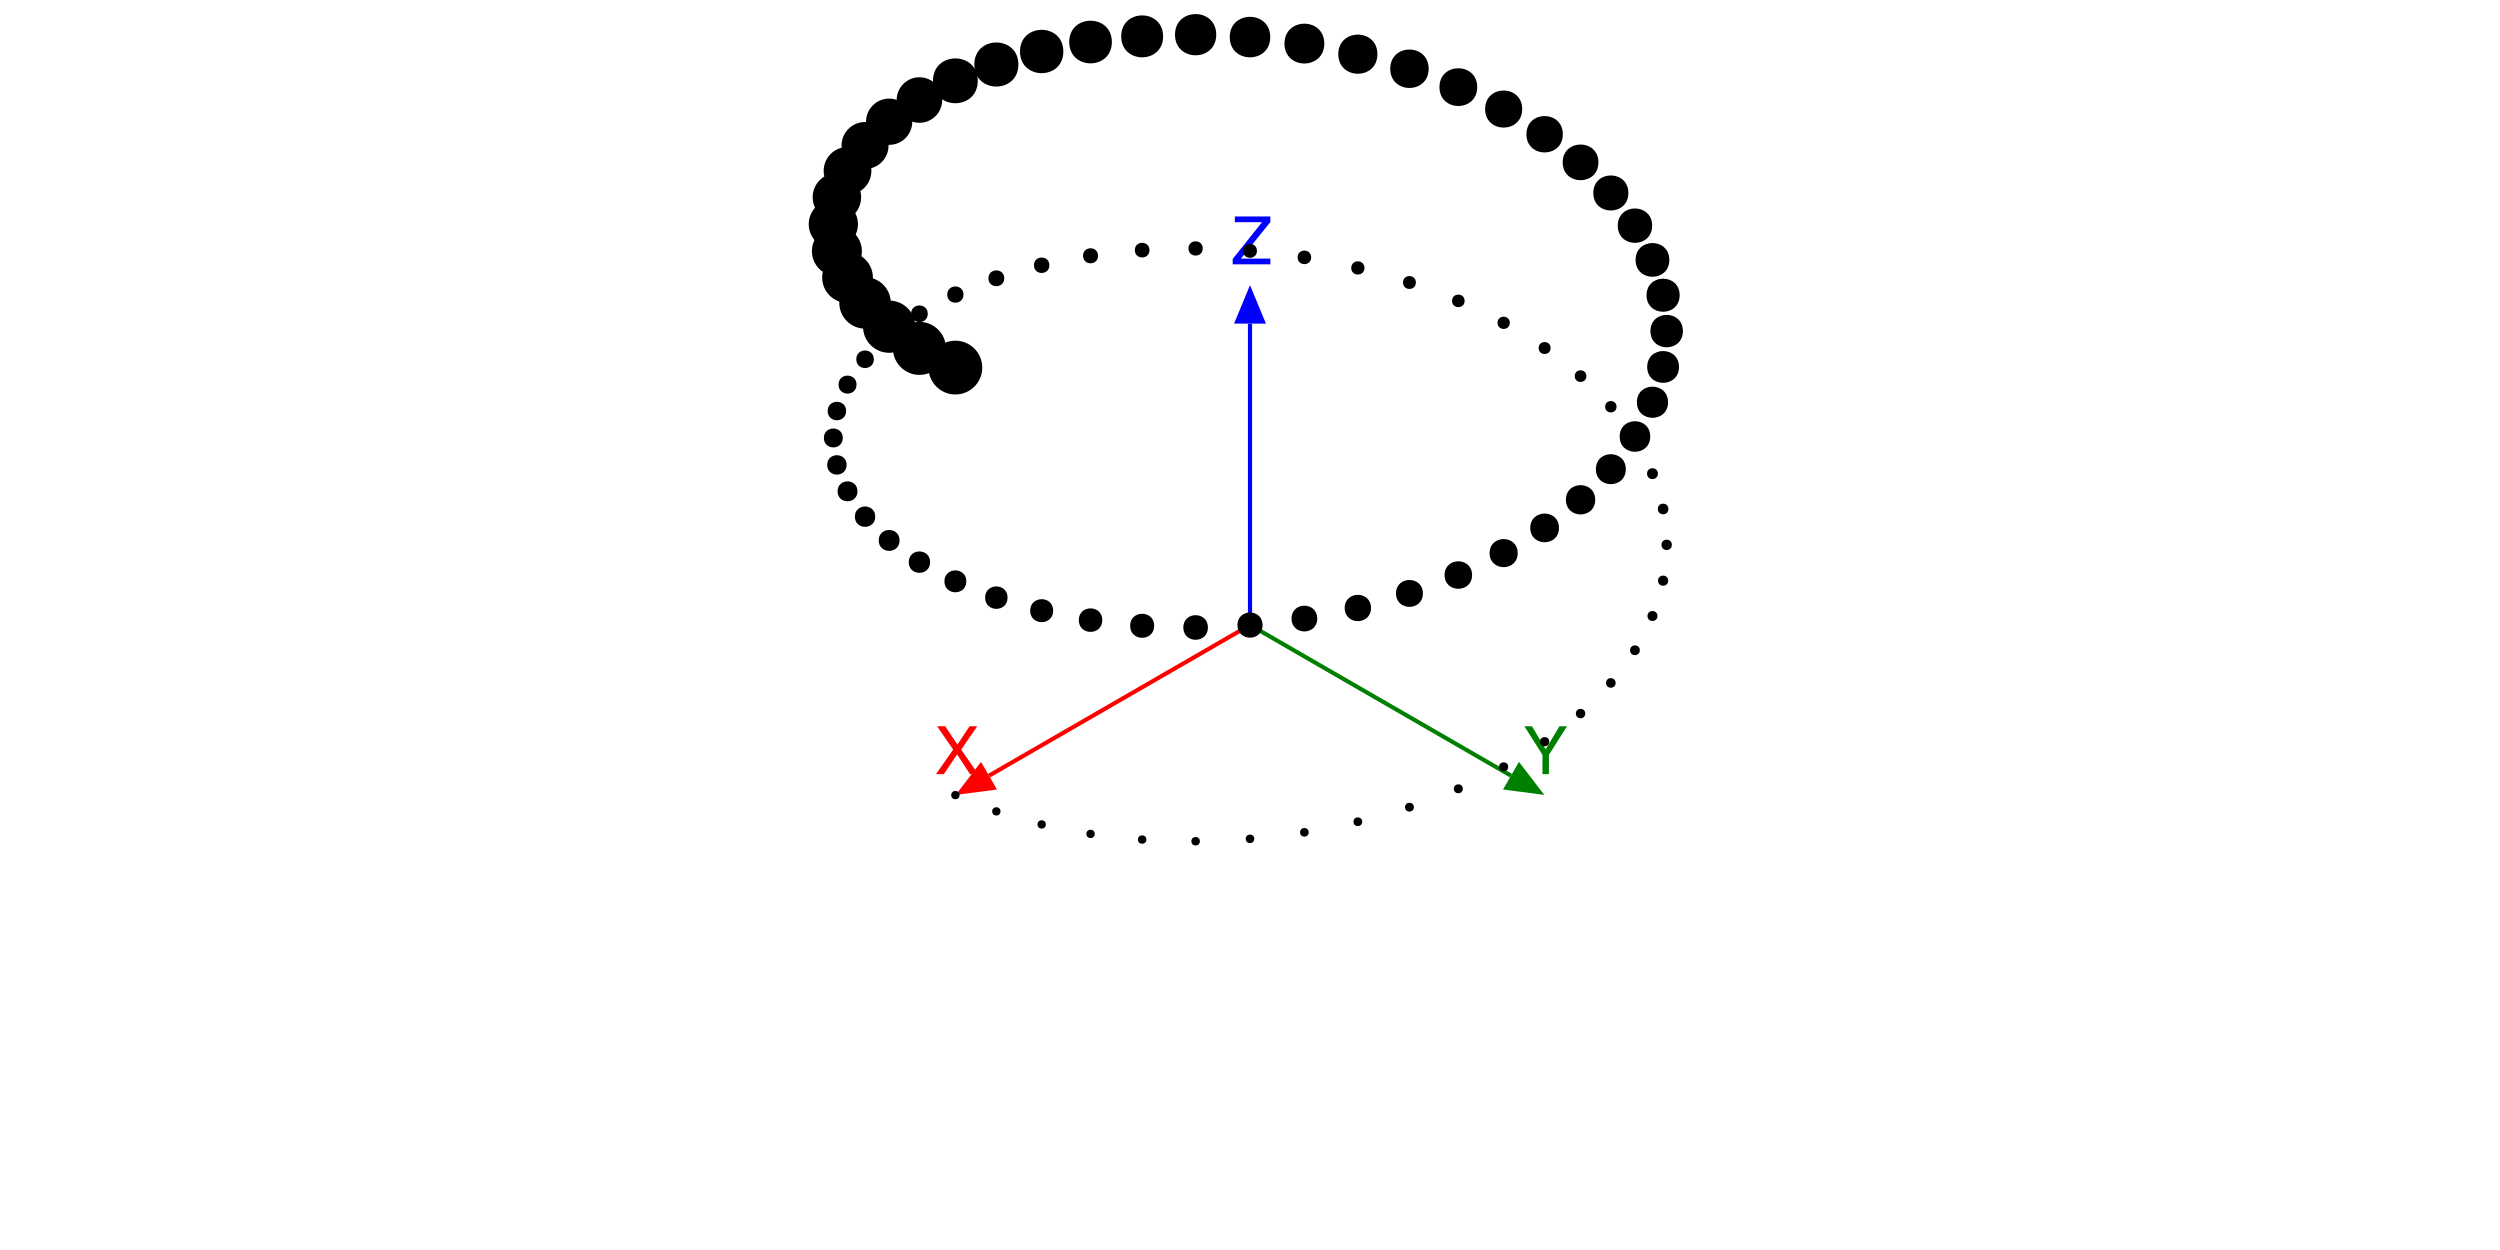
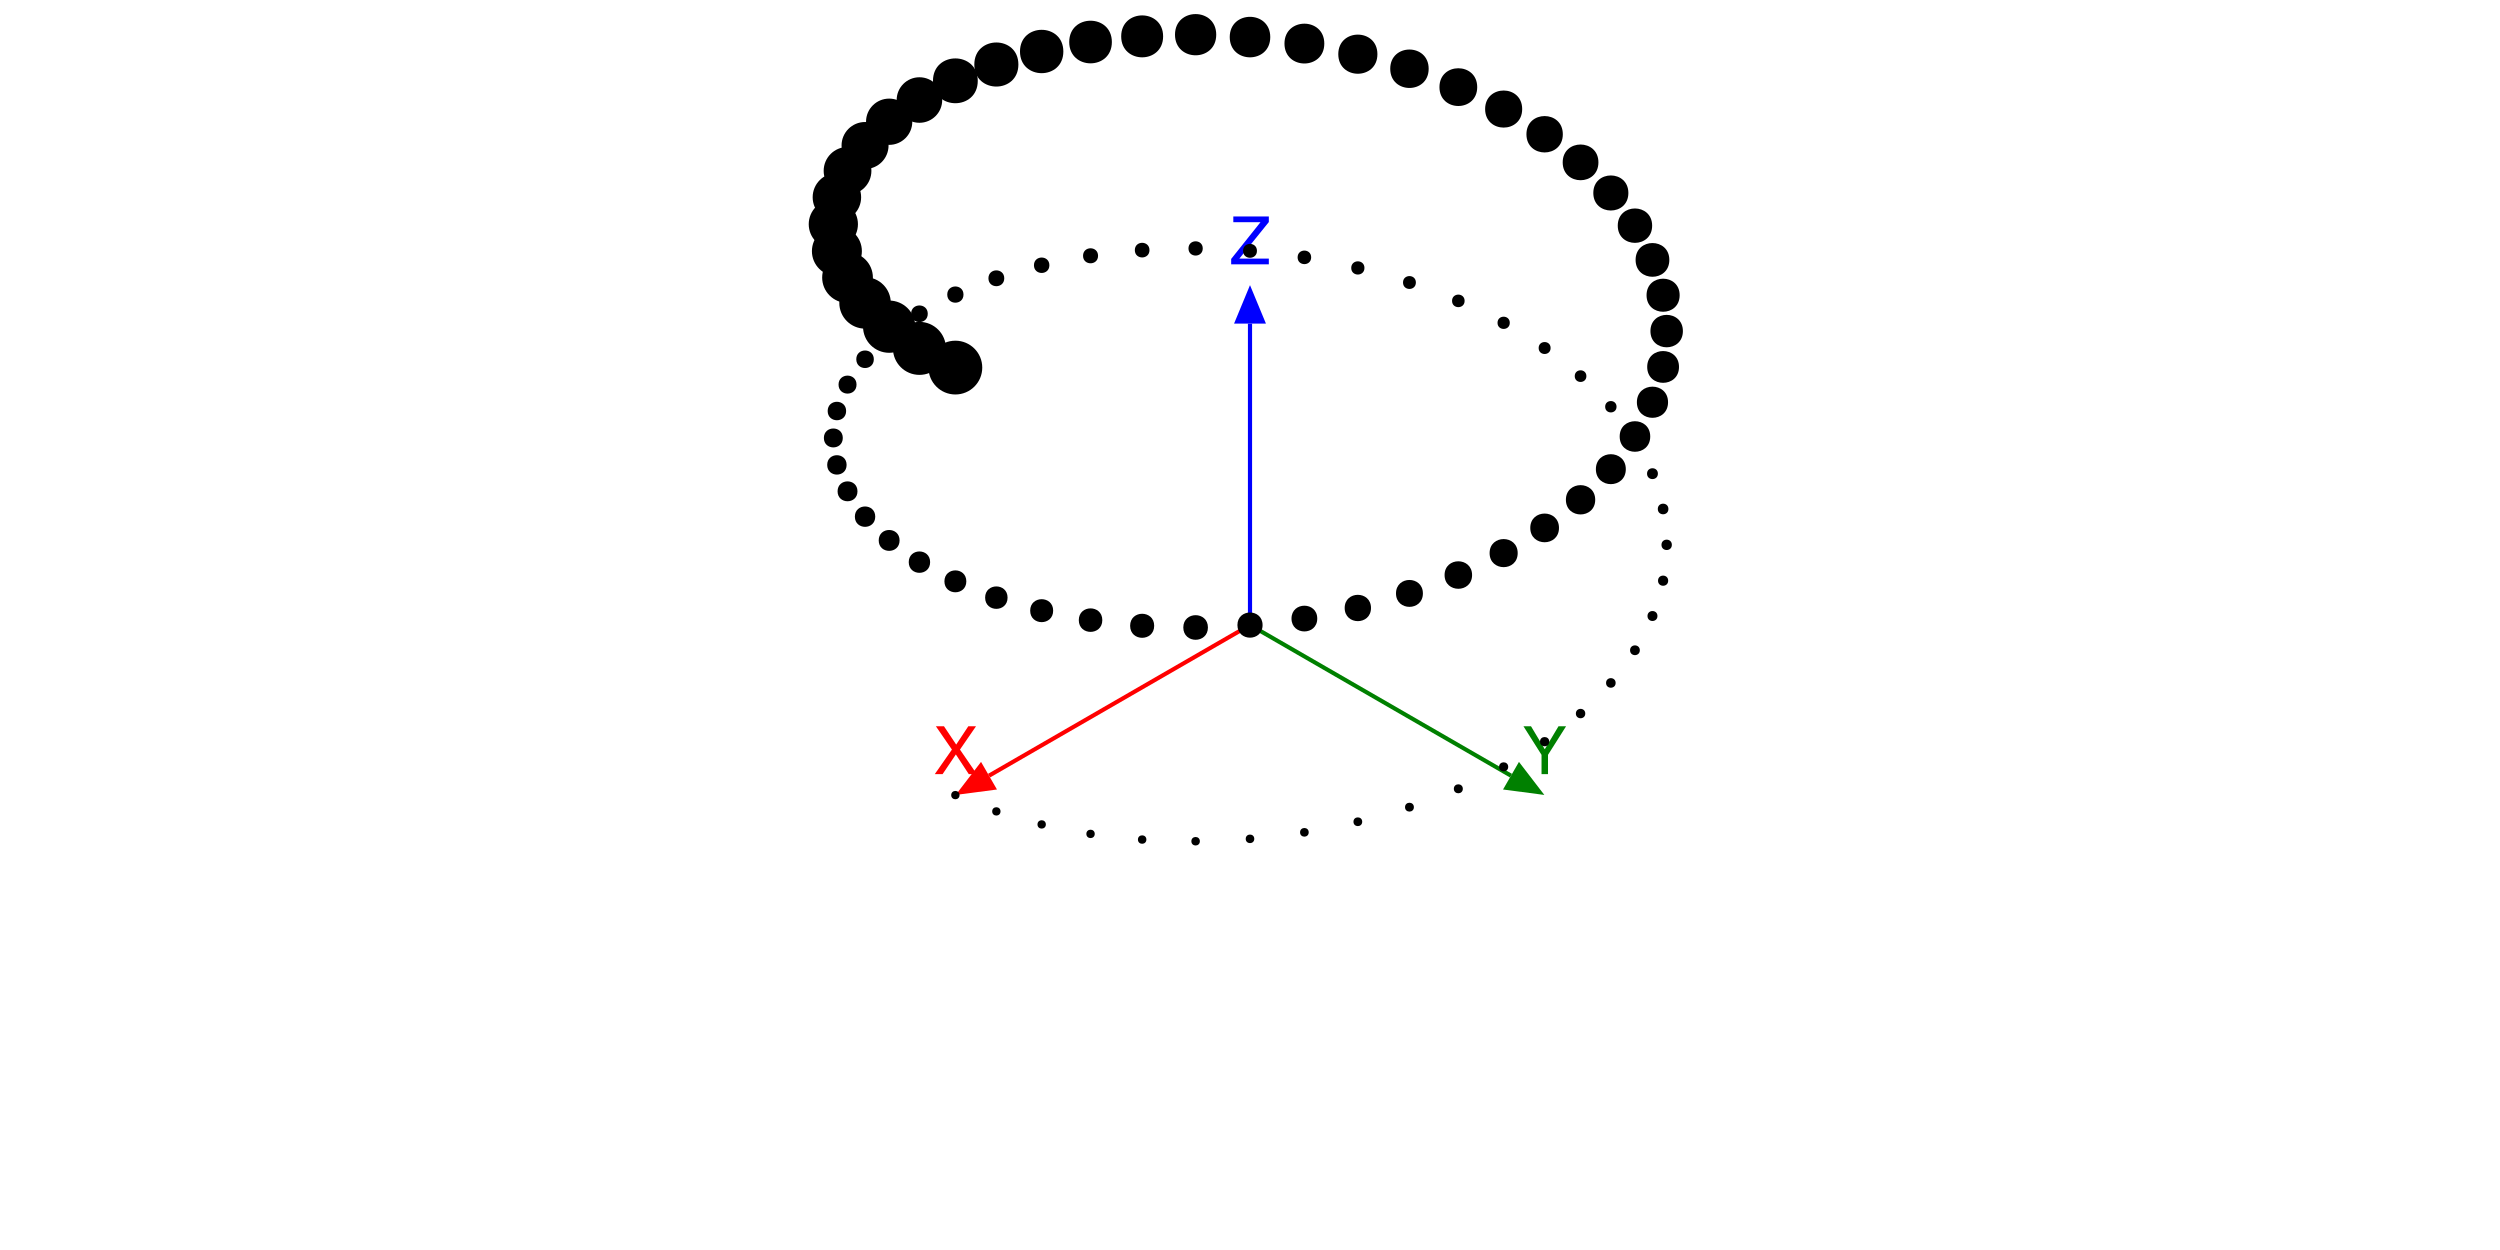
<svg xmlns="http://www.w3.org/2000/svg" xmlns:xlink="http://www.w3.org/1999/xlink" width="600pt" height="300pt" viewBox="0 0 600 300" version="1.1">
  <defs>
    <g>
      <symbol overflow="visible" id="glyph0-0">
        <path style="stroke:none;" d="M 0.516 0 L 0.516 -11.477 L 9.625 -11.477 L 9.625 0 Z M 8.188 -1.438 L 8.188 -10.039 L 1.953 -10.039 L 1.953 -1.438 Z M 8.188 -1.438 " />
      </symbol>
      <symbol overflow="visible" id="glyph0-1">
        <path style="stroke:none;" d="M 2.203 0 L 0.328 0 L 4.438 -5.883 L 0.586 -11.477 L 2.531 -11.477 L 5.461 -7.086 L 8.367 -11.477 L 10.219 -11.477 L 6.367 -5.883 L 10.406 0 L 8.477 0 L 5.383 -4.719 Z M 2.203 0 " />
      </symbol>
      <symbol overflow="visible" id="glyph0-2">
        <path style="stroke:none;" d="M 0.328 -11.477 L 2.141 -11.477 L 5.438 -5.961 L 8.734 -11.477 L 10.555 -11.477 L 6.219 -4.625 L 6.219 0 L 4.664 0 L 4.664 -4.625 Z M 0.328 -11.477 " />
      </symbol>
      <symbol overflow="visible" id="glyph0-3">
        <path style="stroke:none;" d="M 0.367 -1.289 L 7.406 -10.109 L 0.883 -10.109 L 0.883 -11.477 L 9.406 -11.477 L 9.406 -10.141 L 2.328 -1.367 L 9.406 -1.367 L 9.406 0 L 0.367 0 Z M 0.367 -1.289 " />
      </symbol>
    </g>
  </defs>
  <g id="surface30">
    <rect x="0" y="0" width="600" height="300" style="fill:rgb(100%,100%,100%);fill-opacity:1;stroke:none;" />
    <path style="fill:none;stroke-width:1;stroke-linecap:butt;stroke-linejoin:miter;stroke:rgb(100%,0%,0%);stroke-opacity:1;stroke-miterlimit:10;" d="M 300 150 L 237.359 186.164 " />
    <path style=" stroke:none;fill-rule:nonzero;fill:rgb(100%,0%,0%);fill-opacity:1;" d="M 239.273 189.48 L 229.359 190.785 L 235.449 182.852 " />
    <g style="fill:rgb(100%,0%,0%);fill-opacity:1;">
-       <use xlink:href="#glyph0-1" x="224.321" y="185.784" />
+       <use xlink:href="#glyph0-1" x="224.024" y="185.784" />
    </g>
    <path style="fill:none;stroke-width:1;stroke-linecap:butt;stroke-linejoin:miter;stroke:rgb(0%,50.196%,0%);stroke-opacity:1;stroke-miterlimit:10;" d="M 300 150 L 362.641 186.164 " />
    <path style=" stroke:none;fill-rule:nonzero;fill:rgb(0%,50.196%,0%);fill-opacity:1;" d="M 364.551 182.852 L 370.641 190.785 L 360.727 189.48 " />
    <g style="fill:rgb(0%,50.196%,0%);fill-opacity:1;">
-       <use xlink:href="#glyph0-2" x="365.527" y="185.784" />
+       <use xlink:href="#glyph0-2" x="365.304" y="185.784" />
    </g>
    <path style="fill:none;stroke-width:1;stroke-linecap:butt;stroke-linejoin:miter;stroke:rgb(0%,0%,100%);stroke-opacity:1;stroke-miterlimit:10;" d="M 300 150 L 300 77.672 " />
    <path style=" stroke:none;fill-rule:nonzero;fill:rgb(0%,0%,100%);fill-opacity:1;" d="M 296.172 77.672 L 300 68.434 L 303.828 77.672 " />
    <g style="fill:rgb(0%,0%,100%);fill-opacity:1;">
-       <use xlink:href="#glyph0-3" x="295.48" y="63.432" />
+       <use xlink:href="#glyph0-3" x="295.113" y="63.432" />
    </g>
    <path style=" stroke:none;fill-rule:nonzero;fill:rgb(0%,0%,0%);fill-opacity:1;" d="M 230.289 190.824 C 230.289 192.156 228.289 192.156 228.289 190.824 C 228.289 189.492 230.289 189.492 230.289 190.824 " />
    <path style=" stroke:none;fill-rule:nonzero;fill:rgb(0%,0%,0%);fill-opacity:1;" d="M 240.125 194.734 C 240.125 196.07 238.125 196.07 238.125 194.734 C 238.125 193.402 240.125 193.402 240.125 194.734 " />
    <path style=" stroke:none;fill-rule:nonzero;fill:rgb(0%,0%,0%);fill-opacity:1;" d="M 251.004 197.863 C 251.004 199.199 248.996 199.199 248.996 197.863 C 248.996 196.523 251.004 196.523 251.004 197.863 " />
    <path style=" stroke:none;fill-rule:nonzero;fill:rgb(0%,0%,0%);fill-opacity:1;" d="M 262.738 200.133 C 262.738 201.477 260.727 201.477 260.727 200.133 C 260.727 198.793 262.738 198.793 262.738 200.133 " />
    <path style=" stroke:none;fill-rule:nonzero;fill:rgb(0%,0%,0%);fill-opacity:1;" d="M 275.129 201.492 C 275.129 202.844 273.105 202.844 273.105 201.492 C 273.105 200.145 275.129 200.145 275.129 201.492 " />
    <path style=" stroke:none;fill-rule:nonzero;fill:rgb(0%,0%,0%);fill-opacity:1;" d="M 287.965 201.898 C 287.965 203.258 285.93 203.258 285.93 201.898 C 285.93 200.539 287.965 200.539 287.965 201.898 " />
    <path style=" stroke:none;fill-rule:nonzero;fill:rgb(0%,0%,0%);fill-opacity:1;" d="M 301.027 201.324 C 301.027 202.691 298.973 202.691 298.973 201.324 C 298.973 199.953 301.027 199.953 301.027 201.324 " />
    <path style=" stroke:none;fill-rule:nonzero;fill:rgb(0%,0%,0%);fill-opacity:1;" d="M 314.09 199.758 C 314.09 201.145 312.016 201.145 312.016 199.758 C 312.016 198.375 314.09 198.375 314.09 199.758 " />
    <path style=" stroke:none;fill-rule:nonzero;fill:rgb(0%,0%,0%);fill-opacity:1;" d="M 326.93 197.219 C 326.93 198.617 324.832 198.617 324.832 197.219 C 324.832 195.82 326.93 195.82 326.93 197.219 " />
    <path style=" stroke:none;fill-rule:nonzero;fill:rgb(0%,0%,0%);fill-opacity:1;" d="M 339.332 193.723 C 339.332 195.137 337.207 195.137 337.207 193.723 C 337.207 192.305 339.332 192.305 339.332 193.723 " />
    <path style=" stroke:none;fill-rule:nonzero;fill:rgb(0%,0%,0%);fill-opacity:1;" d="M 351.078 189.312 C 351.078 190.746 348.922 190.746 348.922 189.312 C 348.922 187.875 351.078 187.875 351.078 189.312 " />
    <path style=" stroke:none;fill-rule:nonzero;fill:rgb(0%,0%,0%);fill-opacity:1;" d="M 361.969 184.047 C 361.969 185.504 359.785 185.504 359.785 184.047 C 359.785 182.59 361.969 182.59 361.969 184.047 " />
    <path style=" stroke:none;fill-rule:nonzero;fill:rgb(0%,0%,0%);fill-opacity:1;" d="M 371.82 178 C 371.82 179.48 369.602 179.48 369.602 178 C 369.602 176.52 371.82 176.52 371.82 178 " />
    <path style=" stroke:none;fill-rule:nonzero;fill:rgb(0%,0%,0%);fill-opacity:1;" d="M 380.465 171.254 C 380.465 172.758 378.207 172.758 378.207 171.254 C 378.207 169.746 380.465 169.746 380.465 171.254 " />
    <path style=" stroke:none;fill-rule:nonzero;fill:rgb(0%,0%,0%);fill-opacity:1;" d="M 387.754 163.906 C 387.754 165.438 385.453 165.438 385.453 163.906 C 385.453 162.371 387.754 162.371 387.754 163.906 " />
    <path style=" stroke:none;fill-rule:nonzero;fill:rgb(0%,0%,0%);fill-opacity:1;" d="M 393.559 156.062 C 393.559 157.625 391.215 157.625 391.215 156.062 C 391.215 154.5 393.559 154.5 393.559 156.062 " />
    <path style=" stroke:none;fill-rule:nonzero;fill:rgb(0%,0%,0%);fill-opacity:1;" d="M 397.789 147.844 C 397.789 149.438 395.398 149.438 395.398 147.844 C 395.398 146.25 397.789 146.25 397.789 147.844 " />
    <path style=" stroke:none;fill-rule:nonzero;fill:rgb(0%,0%,0%);fill-opacity:1;" d="M 400.363 139.367 C 400.363 140.992 397.926 140.992 397.926 139.367 C 397.926 137.738 400.363 137.738 400.363 139.367 " />
    <path style=" stroke:none;fill-rule:nonzero;fill:rgb(0%,0%,0%);fill-opacity:1;" d="M 401.246 130.762 C 401.246 132.422 398.754 132.422 398.754 130.762 C 398.754 129.102 401.246 129.102 401.246 130.762 " />
    <path style=" stroke:none;fill-rule:nonzero;fill:rgb(0%,0%,0%);fill-opacity:1;" d="M 400.418 122.156 C 400.418 123.855 397.871 123.855 397.871 122.156 C 397.871 120.457 400.418 120.457 400.418 122.156 " />
    <path style=" stroke:none;fill-rule:nonzero;fill:rgb(0%,0%,0%);fill-opacity:1;" d="M 397.895 113.68 C 397.895 115.418 395.289 115.418 395.289 113.68 C 395.289 111.945 397.895 111.945 397.895 113.68 " />
    <path style=" stroke:none;fill-rule:nonzero;fill:rgb(0%,0%,0%);fill-opacity:1;" d="M 393.723 105.461 C 393.723 107.238 391.055 107.238 391.055 105.461 C 391.055 103.684 393.723 103.684 393.723 105.461 " />
    <path style=" stroke:none;fill-rule:nonzero;fill:rgb(0%,0%,0%);fill-opacity:1;" d="M 387.969 97.617 C 387.969 99.441 385.238 99.441 385.238 97.617 C 385.238 95.797 387.969 95.797 387.969 97.617 " />
    <path style=" stroke:none;fill-rule:nonzero;fill:rgb(0%,0%,0%);fill-opacity:1;" d="M 380.734 90.27 C 380.734 92.137 377.938 92.137 377.938 90.27 C 377.938 88.406 380.734 88.406 380.734 90.27 " />
    <path style=" stroke:none;fill-rule:nonzero;fill:rgb(0%,0%,0%);fill-opacity:1;" d="M 372.145 83.523 C 372.145 85.438 369.277 85.438 369.277 83.523 C 369.277 81.613 372.145 81.613 372.145 83.523 " />
    <path style=" stroke:none;fill-rule:nonzero;fill:rgb(0%,0%,0%);fill-opacity:1;" d="M 362.348 77.477 C 362.348 79.434 359.406 79.434 359.406 77.477 C 359.406 75.516 362.348 75.516 362.348 77.477 " />
    <path style=" stroke:none;fill-rule:nonzero;fill:rgb(0%,0%,0%);fill-opacity:1;" d="M 351.508 72.211 C 351.508 74.219 348.492 74.219 348.492 72.211 C 348.492 70.203 351.508 70.203 351.508 72.211 " />
    <path style=" stroke:none;fill-rule:nonzero;fill:rgb(0%,0%,0%);fill-opacity:1;" d="M 339.812 67.801 C 339.812 69.863 336.723 69.863 336.723 67.801 C 336.723 65.742 339.812 65.742 339.812 67.801 " />
    <path style=" stroke:none;fill-rule:nonzero;fill:rgb(0%,0%,0%);fill-opacity:1;" d="M 327.469 64.305 C 327.469 66.422 324.297 66.422 324.297 64.305 C 324.297 62.191 327.469 62.191 327.469 64.305 " />
    <path style=" stroke:none;fill-rule:nonzero;fill:rgb(0%,0%,0%);fill-opacity:1;" d="M 314.68 61.766 C 314.68 63.934 311.426 63.934 311.426 61.766 C 311.426 59.594 314.68 59.594 314.68 61.766 " />
    <path style=" stroke:none;fill-rule:nonzero;fill:rgb(0%,0%,0%);fill-opacity:1;" d="M 301.668 60.203 C 301.668 62.426 298.332 62.426 298.332 60.203 C 298.332 57.977 301.668 57.977 301.668 60.203 " />
    <path style=" stroke:none;fill-rule:nonzero;fill:rgb(0%,0%,0%);fill-opacity:1;" d="M 288.66 59.625 C 288.66 61.91 285.234 61.91 285.234 59.625 C 285.234 57.344 288.66 57.344 288.66 59.625 " />
    <path style=" stroke:none;fill-rule:nonzero;fill:rgb(0%,0%,0%);fill-opacity:1;" d="M 275.875 60.031 C 275.875 62.375 272.359 62.375 272.359 60.031 C 272.359 57.688 275.875 57.688 275.875 60.031 " />
    <path style=" stroke:none;fill-rule:nonzero;fill:rgb(0%,0%,0%);fill-opacity:1;" d="M 263.535 61.391 C 263.535 63.793 259.93 63.793 259.93 61.391 C 259.93 58.984 263.535 58.984 263.535 61.391 " />
    <path style=" stroke:none;fill-rule:nonzero;fill:rgb(0%,0%,0%);fill-opacity:1;" d="M 251.852 63.66 C 251.852 66.129 248.148 66.129 248.148 63.66 C 248.148 61.191 251.852 61.191 251.852 63.66 " />
    <path style=" stroke:none;fill-rule:nonzero;fill:rgb(0%,0%,0%);fill-opacity:1;" d="M 241.023 66.789 C 241.023 69.32 237.223 69.32 237.223 66.789 C 237.223 64.254 241.023 64.254 241.023 66.789 " />
    <path style=" stroke:none;fill-rule:nonzero;fill:rgb(0%,0%,0%);fill-opacity:1;" d="M 231.238 70.699 C 231.238 73.297 227.34 73.297 227.34 70.699 C 227.34 68.102 231.238 68.102 231.238 70.699 " />
    <path style=" stroke:none;fill-rule:nonzero;fill:rgb(0%,0%,0%);fill-opacity:1;" d="M 222.664 75.309 C 222.664 77.973 218.664 77.973 218.664 75.309 C 218.664 72.641 222.664 72.641 222.664 75.309 " />
    <path style=" stroke:none;fill-rule:nonzero;fill:rgb(0%,0%,0%);fill-opacity:1;" d="M 215.449 80.52 C 215.449 83.254 211.344 83.254 211.344 80.52 C 211.344 77.781 215.449 77.781 215.449 80.52 " />
    <path style=" stroke:none;fill-rule:nonzero;fill:rgb(0%,0%,0%);fill-opacity:1;" d="M 209.719 86.223 C 209.719 89.031 205.508 89.031 205.508 86.223 C 205.508 83.418 209.719 83.418 209.719 86.223 " />
    <path style=" stroke:none;fill-rule:nonzero;fill:rgb(0%,0%,0%);fill-opacity:1;" d="M 205.566 92.305 C 205.566 95.184 201.25 95.184 201.25 92.305 C 201.25 89.426 205.566 89.426 205.566 92.305 " />
    <path style=" stroke:none;fill-rule:nonzero;fill:rgb(0%,0%,0%);fill-opacity:1;" d="M 203.07 98.645 C 203.07 101.598 198.641 101.598 198.641 98.645 C 198.641 95.691 203.07 95.691 203.07 98.645 " />
    <path style=" stroke:none;fill-rule:nonzero;fill:rgb(0%,0%,0%);fill-opacity:1;" d="M 202.27 105.109 C 202.27 108.137 197.73 108.137 197.73 105.109 C 197.73 102.082 202.27 102.082 202.27 105.109 " />
    <path style=" stroke:none;fill-rule:nonzero;fill:rgb(0%,0%,0%);fill-opacity:1;" d="M 203.184 111.578 C 203.184 114.68 198.527 114.68 198.527 111.578 C 198.527 108.473 203.184 108.473 203.184 111.578 " />
    <path style=" stroke:none;fill-rule:nonzero;fill:rgb(0%,0%,0%);fill-opacity:1;" d="M 205.793 117.918 C 205.793 121.098 201.02 121.098 201.02 117.918 C 201.02 114.734 205.793 114.734 205.793 117.918 " />
    <path style=" stroke:none;fill-rule:nonzero;fill:rgb(0%,0%,0%);fill-opacity:1;" d="M 210.059 124 C 210.059 127.258 205.168 127.258 205.168 124 C 205.168 120.738 210.059 120.738 210.059 124 " />
    <path style=" stroke:none;fill-rule:nonzero;fill:rgb(0%,0%,0%);fill-opacity:1;" d="M 215.902 129.703 C 215.902 133.043 210.891 133.043 210.891 129.703 C 210.891 126.363 215.902 126.363 215.902 129.703 " />
    <path style=" stroke:none;fill-rule:nonzero;fill:rgb(0%,0%,0%);fill-opacity:1;" d="M 223.23 134.914 C 223.23 138.336 218.098 138.336 218.098 134.914 C 218.098 131.492 223.23 131.492 223.23 134.914 " />
    <path style=" stroke:none;fill-rule:nonzero;fill:rgb(0%,0%,0%);fill-opacity:1;" d="M 231.918 139.523 C 231.918 143.027 226.66 143.027 226.66 139.523 C 226.66 136.016 231.918 136.016 231.918 139.523 " />
    <path style=" stroke:none;fill-rule:nonzero;fill:rgb(0%,0%,0%);fill-opacity:1;" d="M 241.816 143.434 C 241.816 147.023 236.43 147.023 236.43 143.434 C 236.43 139.844 241.816 139.844 241.816 143.434 " />
    <path style=" stroke:none;fill-rule:nonzero;fill:rgb(0%,0%,0%);fill-opacity:1;" d="M 252.758 146.559 C 252.758 150.234 247.242 150.234 247.242 146.559 C 247.242 142.887 252.758 142.887 252.758 146.559 " />
    <path style=" stroke:none;fill-rule:nonzero;fill:rgb(0%,0%,0%);fill-opacity:1;" d="M 264.555 148.832 C 264.555 152.594 258.91 152.594 258.91 148.832 C 258.91 145.07 264.555 145.07 264.555 148.832 " />
    <path style=" stroke:none;fill-rule:nonzero;fill:rgb(0%,0%,0%);fill-opacity:1;" d="M 277.004 150.191 C 277.004 154.039 271.23 154.039 271.23 150.191 C 271.23 146.34 277.004 146.34 277.004 150.191 " />
    <path style=" stroke:none;fill-rule:nonzero;fill:rgb(0%,0%,0%);fill-opacity:1;" d="M 289.902 150.594 C 289.902 154.535 283.992 154.535 283.992 150.594 C 283.992 146.656 289.902 146.656 289.902 150.594 " />
    <path style=" stroke:none;fill-rule:nonzero;fill:rgb(0%,0%,0%);fill-opacity:1;" d="M 303.02 150.02 C 303.02 154.051 296.98 154.051 296.98 150.02 C 296.98 145.992 303.02 145.992 303.02 150.02 " />
    <path style=" stroke:none;fill-rule:nonzero;fill:rgb(0%,0%,0%);fill-opacity:1;" d="M 316.141 148.457 C 316.141 152.578 309.961 152.578 309.961 148.457 C 309.961 144.336 316.141 144.336 316.141 148.457 " />
    <path style=" stroke:none;fill-rule:nonzero;fill:rgb(0%,0%,0%);fill-opacity:1;" d="M 329.039 145.914 C 329.039 150.129 322.723 150.129 322.723 145.914 C 322.723 141.703 329.039 141.703 329.039 145.914 " />
    <path style=" stroke:none;fill-rule:nonzero;fill:rgb(0%,0%,0%);fill-opacity:1;" d="M 341.496 142.418 C 341.496 146.723 335.039 146.723 335.039 142.418 C 335.039 138.113 341.496 138.113 341.496 142.418 " />
    <path style=" stroke:none;fill-rule:nonzero;fill:rgb(0%,0%,0%);fill-opacity:1;" d="M 353.301 138.012 C 353.301 142.41 346.699 142.41 346.699 138.012 C 346.699 133.609 353.301 133.609 353.301 138.012 " />
    <path style=" stroke:none;fill-rule:nonzero;fill:rgb(0%,0%,0%);fill-opacity:1;" d="M 364.246 132.746 C 364.246 137.242 357.504 137.242 357.504 132.746 C 357.504 128.25 364.246 128.25 364.246 132.746 " />
    <path style=" stroke:none;fill-rule:nonzero;fill:rgb(0%,0%,0%);fill-opacity:1;" d="M 374.156 126.699 C 374.156 131.289 367.266 131.289 367.266 126.699 C 367.266 122.105 374.156 122.105 374.156 126.699 " />
    <path style=" stroke:none;fill-rule:nonzero;fill:rgb(0%,0%,0%);fill-opacity:1;" d="M 382.852 119.949 C 382.852 124.641 375.816 124.641 375.816 119.949 C 375.816 115.262 382.852 115.262 382.852 119.949 " />
    <path style=" stroke:none;fill-rule:nonzero;fill:rgb(0%,0%,0%);fill-opacity:1;" d="M 390.195 112.602 C 390.195 117.391 383.012 117.391 383.012 112.602 C 383.012 107.812 390.195 107.812 390.195 112.602 " />
    <path style=" stroke:none;fill-rule:nonzero;fill:rgb(0%,0%,0%);fill-opacity:1;" d="M 396.055 104.762 C 396.055 109.648 388.723 109.648 388.723 104.762 C 388.723 99.871 396.055 99.871 396.055 104.762 " />
    <path style=" stroke:none;fill-rule:nonzero;fill:rgb(0%,0%,0%);fill-opacity:1;" d="M 400.332 96.539 C 400.332 101.527 392.852 101.527 392.852 96.539 C 392.852 91.551 400.332 91.551 400.332 96.539 " />
    <path style=" stroke:none;fill-rule:nonzero;fill:rgb(0%,0%,0%);fill-opacity:1;" d="M 402.961 88.066 C 402.961 93.152 395.328 93.152 395.328 88.066 C 395.328 82.977 402.961 82.977 402.961 88.066 " />
    <path style=" stroke:none;fill-rule:nonzero;fill:rgb(0%,0%,0%);fill-opacity:1;" d="M 403.895 79.461 C 403.895 84.652 396.105 84.652 396.105 79.461 C 396.105 74.27 403.895 74.27 403.895 79.461 " />
    <path style=" stroke:none;fill-rule:nonzero;fill:rgb(0%,0%,0%);fill-opacity:1;" d="M 403.117 70.855 C 403.117 76.148 395.172 76.148 395.172 70.855 C 395.172 65.559 403.117 65.559 403.117 70.855 " />
    <path style=" stroke:none;fill-rule:nonzero;fill:rgb(0%,0%,0%);fill-opacity:1;" d="M 400.641 62.379 C 400.641 67.777 392.543 67.777 392.543 62.379 C 392.543 56.98 400.641 56.98 400.641 62.379 " />
    <path style=" stroke:none;fill-rule:nonzero;fill:rgb(0%,0%,0%);fill-opacity:1;" d="M 396.516 54.16 C 396.516 59.664 388.262 59.664 388.262 54.16 C 388.262 48.656 396.516 48.656 396.516 54.16 " />
    <path style=" stroke:none;fill-rule:nonzero;fill:rgb(0%,0%,0%);fill-opacity:1;" d="M 390.809 46.316 C 390.809 51.926 382.395 51.926 382.395 46.316 C 382.395 40.707 390.809 40.707 390.809 46.316 " />
    <path style=" stroke:none;fill-rule:nonzero;fill:rgb(0%,0%,0%);fill-opacity:1;" d="M 383.621 38.969 C 383.621 44.684 375.047 44.684 375.047 38.969 C 375.047 33.254 383.621 33.254 383.621 38.969 " />
    <path style=" stroke:none;fill-rule:nonzero;fill:rgb(0%,0%,0%);fill-opacity:1;" d="M 375.078 32.223 C 375.078 38.047 366.344 38.047 366.344 32.223 C 366.344 26.398 375.078 26.398 375.078 32.223 " />
    <path style=" stroke:none;fill-rule:nonzero;fill:rgb(0%,0%,0%);fill-opacity:1;" d="M 365.324 26.176 C 365.324 32.105 356.43 32.105 356.43 26.176 C 356.43 20.242 365.324 20.242 365.324 26.176 " />
    <path style=" stroke:none;fill-rule:nonzero;fill:rgb(0%,0%,0%);fill-opacity:1;" d="M 354.531 20.91 C 354.531 26.949 345.469 26.949 345.469 20.91 C 345.469 14.871 354.531 14.871 354.531 20.91 " />
    <path style=" stroke:none;fill-rule:nonzero;fill:rgb(0%,0%,0%);fill-opacity:1;" d="M 342.879 16.5 C 342.879 22.648 333.656 22.648 333.656 16.5 C 333.656 10.352 342.879 10.352 342.879 16.5 " />
    <path style=" stroke:none;fill-rule:nonzero;fill:rgb(0%,0%,0%);fill-opacity:1;" d="M 330.578 13.004 C 330.578 19.266 321.188 19.266 321.188 13.004 C 321.188 6.742 330.578 6.742 330.578 13.004 " />
    <path style=" stroke:none;fill-rule:nonzero;fill:rgb(0%,0%,0%);fill-opacity:1;" d="M 317.832 10.461 C 317.832 16.832 308.273 16.832 308.273 10.461 C 308.273 4.09 317.832 4.09 317.832 10.461 " />
    <path style=" stroke:none;fill-rule:nonzero;fill:rgb(0%,0%,0%);fill-opacity:1;" d="M 304.863 8.898 C 304.863 15.383 295.137 15.383 295.137 8.898 C 295.137 2.418 304.863 2.418 304.863 8.898 " />
    <path style=" stroke:none;fill-rule:nonzero;fill:rgb(0%,0%,0%);fill-opacity:1;" d="M 291.895 8.324 C 291.895 14.922 282 14.922 282 8.324 C 282 1.73 291.895 1.73 291.895 8.324 " />
    <path style=" stroke:none;fill-rule:nonzero;fill:rgb(0%,0%,0%);fill-opacity:1;" d="M 279.148 8.73 C 279.148 15.438 269.086 15.438 269.086 8.73 C 269.086 2.02 279.148 2.02 279.148 8.73 " />
    <path style=" stroke:none;fill-rule:nonzero;fill:rgb(0%,0%,0%);fill-opacity:1;" d="M 266.848 10.086 C 266.848 16.91 256.613 16.91 256.613 10.086 C 256.613 3.266 266.848 3.266 266.848 10.086 " />
    <path style=" stroke:none;fill-rule:nonzero;fill:rgb(0%,0%,0%);fill-opacity:1;" d="M 255.203 12.359 C 255.203 19.297 244.797 19.297 244.797 12.359 C 244.797 5.422 255.203 5.422 255.203 12.359 " />
    <path style=" stroke:none;fill-rule:nonzero;fill:rgb(0%,0%,0%);fill-opacity:1;" d="M 244.414 15.484 C 244.414 22.539 233.836 22.539 233.836 15.484 C 233.836 8.434 244.414 8.434 244.414 15.484 " />
    <path style=" stroke:none;fill-rule:nonzero;fill:rgb(0%,0%,0%);fill-opacity:1;" d="M 234.664 19.398 C 234.664 26.566 223.914 26.566 223.914 19.398 C 223.914 12.227 234.664 12.227 234.664 19.398 " />
    <path style=" stroke:none;fill-rule:nonzero;fill:rgb(0%,0%,0%);fill-opacity:1;" d="M 226.129 24.008 C 226.129 27.023 223.684 29.469 220.664 29.469 C 217.648 29.469 215.199 27.023 215.199 24.008 C 215.199 20.988 217.648 18.543 220.664 18.543 C 223.684 18.543 226.129 20.988 226.129 24.008 " />
    <path style=" stroke:none;fill-rule:nonzero;fill:rgb(0%,0%,0%);fill-opacity:1;" d="M 218.949 29.215 C 218.949 32.281 216.465 34.77 213.398 34.77 C 210.332 34.77 207.848 32.281 207.848 29.215 C 207.848 26.148 210.332 23.664 213.398 23.664 C 216.465 23.664 218.949 26.148 218.949 29.215 " />
    <path style=" stroke:none;fill-rule:nonzero;fill:rgb(0%,0%,0%);fill-opacity:1;" d="M 213.254 34.922 C 213.254 38.035 210.727 40.562 207.613 40.562 C 204.496 40.562 201.973 38.035 201.973 34.922 C 201.973 31.805 204.496 29.281 207.613 29.281 C 210.727 29.281 213.254 31.805 213.254 34.922 " />
    <path style=" stroke:none;fill-rule:nonzero;fill:rgb(0%,0%,0%);fill-opacity:1;" d="M 209.137 41.004 C 209.137 44.168 206.57 46.73 203.406 46.73 C 200.242 46.73 197.68 44.168 197.68 41.004 C 197.68 37.84 200.242 35.273 203.406 35.273 C 206.57 35.273 209.137 37.84 209.137 41.004 " />
    <path style=" stroke:none;fill-rule:nonzero;fill:rgb(0%,0%,0%);fill-opacity:1;" d="M 206.672 47.34 C 206.672 50.555 204.07 53.16 200.855 53.16 C 197.641 53.16 195.039 50.555 195.039 47.34 C 195.039 44.129 197.641 41.523 200.855 41.523 C 204.07 41.523 206.672 44.129 206.672 47.34 " />
    <path style=" stroke:none;fill-rule:nonzero;fill:rgb(0%,0%,0%);fill-opacity:1;" d="M 205.906 53.809 C 205.906 57.07 203.262 59.715 200 59.715 C 196.738 59.715 194.094 57.07 194.094 53.809 C 194.094 50.547 196.738 47.902 200 47.902 C 203.262 47.902 205.906 50.547 205.906 53.809 " />
    <path style=" stroke:none;fill-rule:nonzero;fill:rgb(0%,0%,0%);fill-opacity:1;" d="M 206.852 60.277 C 206.852 63.59 204.168 66.273 200.855 66.273 C 197.543 66.273 194.859 63.59 194.859 60.277 C 194.859 56.965 197.543 54.277 200.855 54.277 C 204.168 54.277 206.852 56.965 206.852 60.277 " />
    <path style=" stroke:none;fill-rule:nonzero;fill:rgb(0%,0%,0%);fill-opacity:1;" d="M 209.496 66.613 C 209.496 69.977 206.77 72.703 203.406 72.703 C 200.047 72.703 197.32 69.977 197.32 66.613 C 197.32 63.25 200.047 60.527 203.406 60.527 C 206.77 60.527 209.496 63.25 209.496 66.613 " />
    <path style=" stroke:none;fill-rule:nonzero;fill:rgb(0%,0%,0%);fill-opacity:1;" d="M 213.789 72.695 C 213.789 76.109 211.023 78.875 207.613 78.875 C 204.199 78.875 201.434 76.109 201.434 72.695 C 201.434 69.285 204.199 66.52 207.613 66.52 C 211.023 66.52 213.789 69.285 213.789 72.695 " />
    <path style=" stroke:none;fill-rule:nonzero;fill:rgb(0%,0%,0%);fill-opacity:1;" d="M 219.668 78.402 C 219.668 81.863 216.859 84.672 213.398 84.672 C 209.934 84.672 207.129 81.863 207.129 78.402 C 207.129 74.938 209.934 72.133 213.398 72.133 C 216.859 72.133 219.668 74.938 219.668 78.402 " />
    <path style=" stroke:none;fill-rule:nonzero;fill:rgb(0%,0%,0%);fill-opacity:1;" d="M 227.027 83.613 C 227.027 87.125 224.18 89.973 220.664 89.973 C 217.152 89.973 214.305 87.125 214.305 83.613 C 214.305 80.098 217.152 77.25 220.664 77.25 C 224.18 77.25 227.027 80.098 227.027 83.613 " />
    <path style=" stroke:none;fill-rule:nonzero;fill:rgb(0%,0%,0%);fill-opacity:1;" d="M 235.742 88.223 C 235.742 91.785 232.855 94.676 229.289 94.676 C 225.727 94.676 222.836 91.785 222.836 88.223 C 222.836 84.656 225.727 81.766 229.289 81.766 C 232.855 81.766 235.742 84.656 235.742 88.223 " />
  </g>
</svg>
